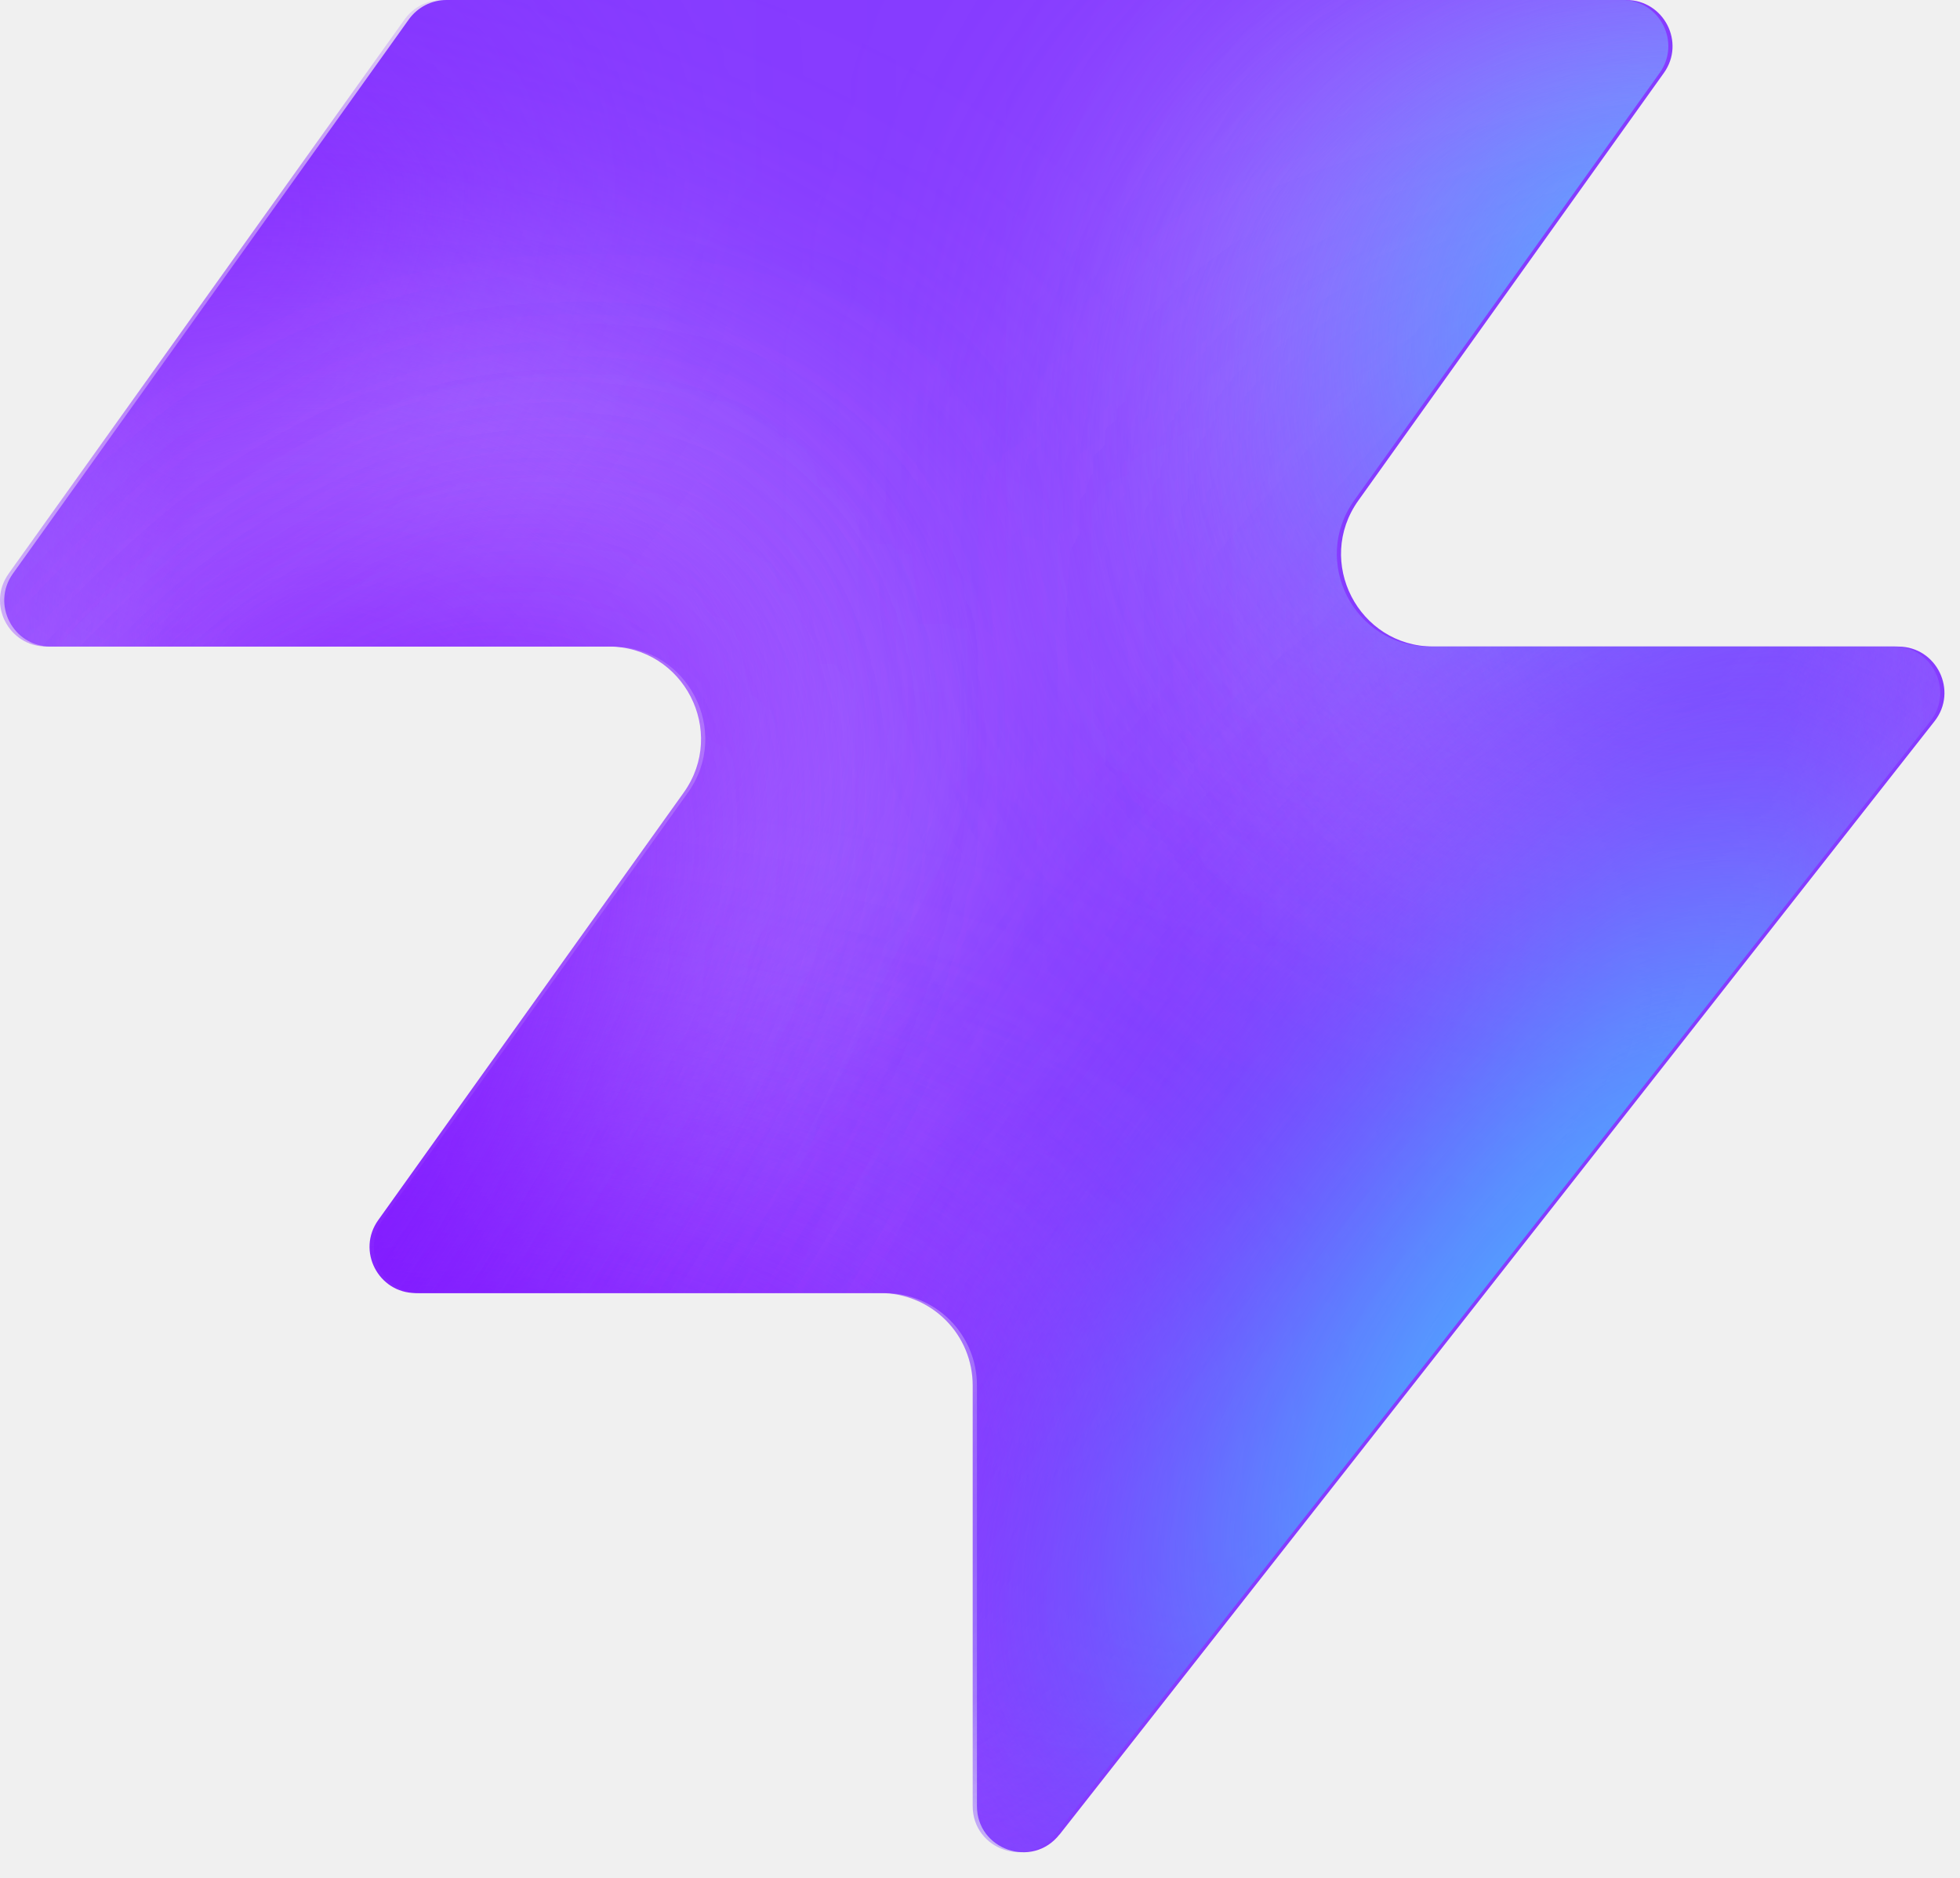
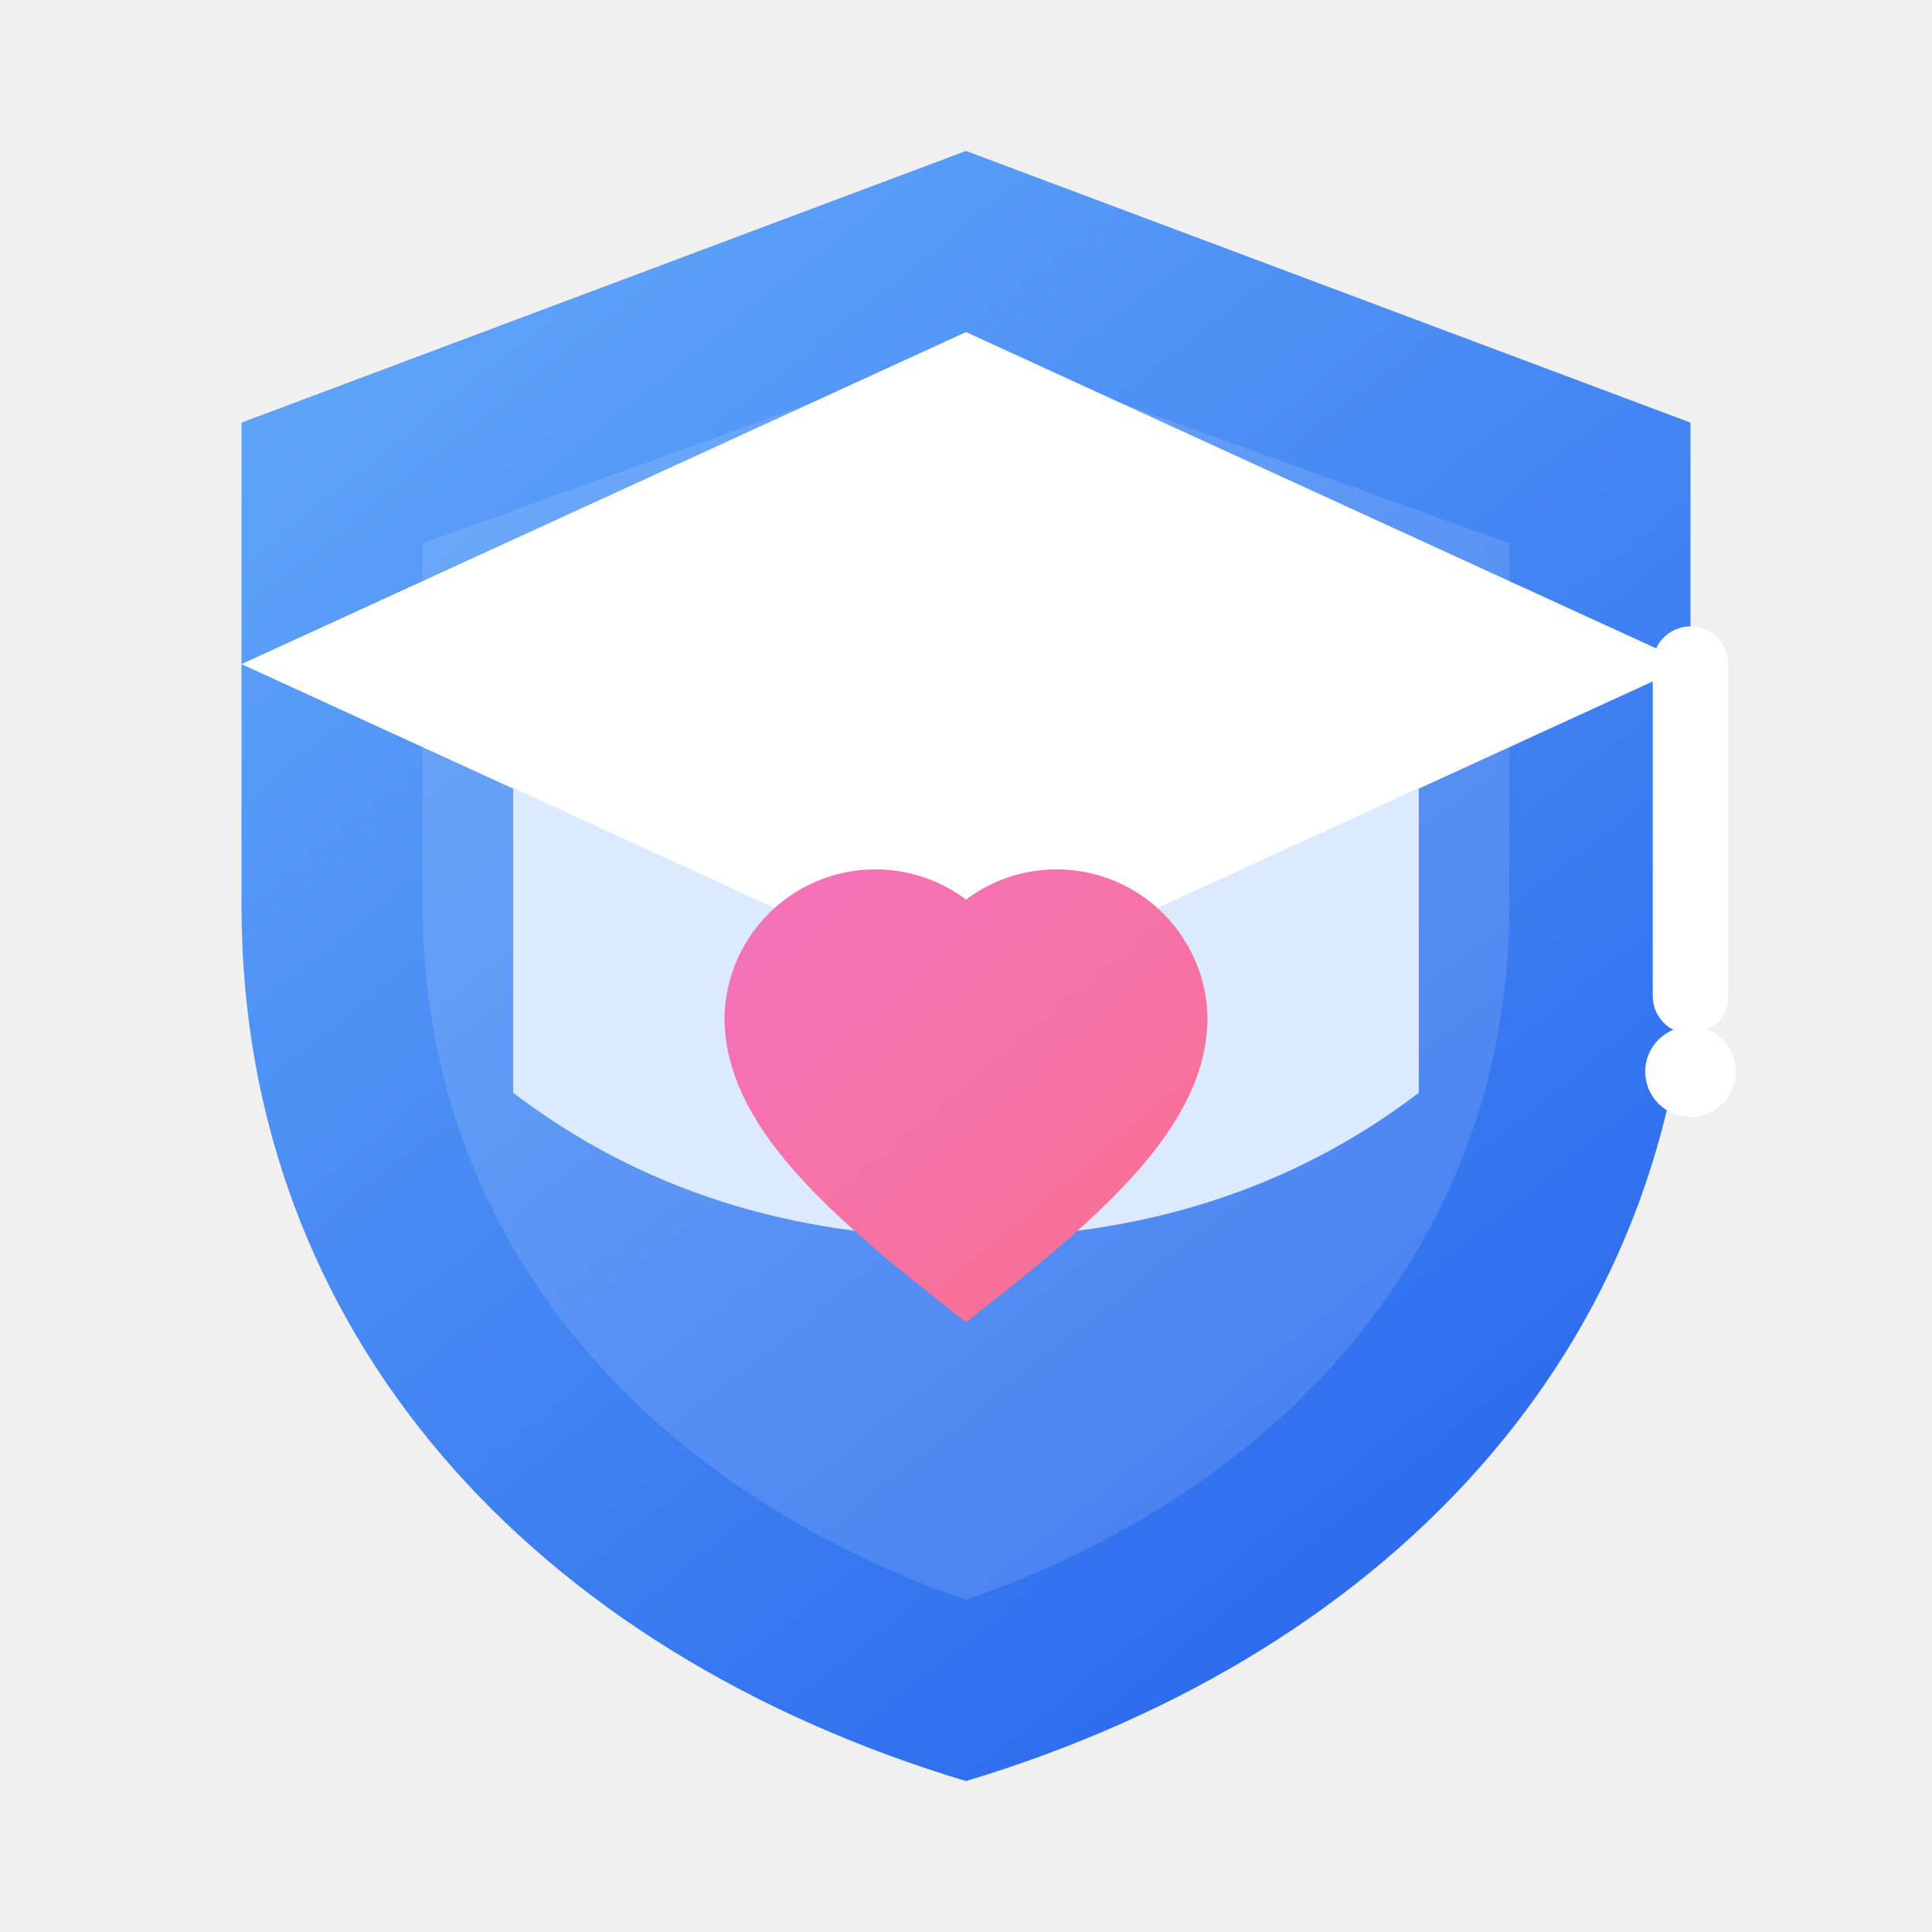
- <svg xmlns="http://www.w3.org/2000/svg" width="48" height="46" fill="none" viewBox="0 0 48 46">
-   <path fill="#863bff" d="M25.946 44.938c-.664.845-2.021.375-2.021-.698V33.937a2.26 2.26 0 0 0-2.262-2.262H10.287c-.92 0-1.456-1.04-.92-1.788l7.48-10.471c1.07-1.497 0-3.578-1.842-3.578H1.237c-.92 0-1.456-1.04-.92-1.788L10.013.474c.214-.297.556-.474.92-.474h28.894c.92 0 1.456 1.04.92 1.788l-7.48 10.471c-1.07 1.498 0 3.579 1.842 3.579h11.377c.943 0 1.473 1.088.89 1.83L25.947 44.94z" style="fill:#863bff;fill:color(display-p3 .525 .23 1);fill-opacity:1" />
-   <mask id="a" width="48" height="46" x="0" y="0" maskUnits="userSpaceOnUse" style="mask-type:alpha">
-     <path fill="#000" d="M25.842 44.938c-.664.844-2.021.375-2.021-.698V33.937a2.26 2.26 0 0 0-2.262-2.262H10.183c-.92 0-1.456-1.04-.92-1.788l7.48-10.471c1.07-1.498 0-3.579-1.842-3.579H1.133c-.92 0-1.456-1.04-.92-1.787L9.91.473c.214-.297.556-.474.92-.474h28.894c.92 0 1.456 1.04.92 1.788l-7.48 10.471c-1.07 1.498 0 3.578 1.842 3.578h11.377c.943 0 1.473 1.088.89 1.832L25.843 44.94z" style="fill:#000;fill-opacity:1" />
-   </mask>
-   <g mask="url(#a)">
-     <g filter="url(#b)">
-       <ellipse cx="5.508" cy="14.704" fill="#ede6ff" rx="5.508" ry="14.704" style="fill:#ede6ff;fill:color(display-p3 .927 .903 1);fill-opacity:1" transform="matrix(.00324 1 1 -.00324 -4.47 31.516)" />
-     </g>
-     <g filter="url(#c)">
-       <ellipse cx="10.399" cy="29.851" fill="#ede6ff" rx="10.399" ry="29.851" style="fill:#ede6ff;fill:color(display-p3 .927 .903 1);fill-opacity:1" transform="matrix(.00324 1 1 -.00324 -39.328 7.883)" />
-     </g>
-     <g filter="url(#d)">
-       <ellipse cx="5.508" cy="30.487" fill="#7e14ff" rx="5.508" ry="30.487" style="fill:#7e14ff;fill:color(display-p3 .492 .077 1);fill-opacity:1" transform="rotate(89.814 -25.913 -14.639)scale(1 -1)" />
-     </g>
-     <g filter="url(#e)">
-       <ellipse cx="5.508" cy="30.599" fill="#7e14ff" rx="5.508" ry="30.599" style="fill:#7e14ff;fill:color(display-p3 .492 .077 1);fill-opacity:1" transform="rotate(89.814 -32.644 -3.334)scale(1 -1)" />
-     </g>
-     <g filter="url(#f)">
-       <ellipse cx="5.508" cy="30.599" fill="#7e14ff" rx="5.508" ry="30.599" style="fill:#7e14ff;fill:color(display-p3 .492 .077 1);fill-opacity:1" transform="matrix(.00324 1 1 -.00324 -34.34 30.47)" />
-     </g>
-     <g filter="url(#g)">
-       <ellipse cx="14.072" cy="22.078" fill="#ede6ff" rx="14.072" ry="22.078" style="fill:#ede6ff;fill:color(display-p3 .927 .903 1);fill-opacity:1" transform="rotate(93.35 24.506 48.493)scale(-1 1)" />
-     </g>
-     <g filter="url(#h)">
-       <ellipse cx="3.47" cy="21.501" fill="#7e14ff" rx="3.47" ry="21.501" style="fill:#7e14ff;fill:color(display-p3 .492 .077 1);fill-opacity:1" transform="rotate(89.009 28.708 47.59)scale(-1 1)" />
-     </g>
-     <g filter="url(#i)">
-       <ellipse cx="3.47" cy="21.501" fill="#7e14ff" rx="3.47" ry="21.501" style="fill:#7e14ff;fill:color(display-p3 .492 .077 1);fill-opacity:1" transform="rotate(89.009 28.708 47.59)scale(-1 1)" />
-     </g>
-     <g filter="url(#j)">
-       <ellipse cx=".387" cy="8.972" fill="#7e14ff" rx="4.407" ry="29.108" style="fill:#7e14ff;fill:color(display-p3 .492 .077 1);fill-opacity:1" transform="rotate(39.51 .387 8.972)" />
-     </g>
-     <g filter="url(#k)">
-       <ellipse cx="47.523" cy="-6.092" fill="#7e14ff" rx="4.407" ry="29.108" style="fill:#7e14ff;fill:color(display-p3 .492 .077 1);fill-opacity:1" transform="rotate(37.892 47.523 -6.092)" />
-     </g>
-     <g filter="url(#l)">
-       <ellipse cx="41.412" cy="6.333" fill="#47bfff" rx="5.971" ry="9.665" style="fill:#47bfff;fill:color(display-p3 .28 .748 1);fill-opacity:1" transform="rotate(37.892 41.412 6.333)" />
-     </g>
-     <g filter="url(#m)">
-       <ellipse cx="-1.879" cy="38.332" fill="#7e14ff" rx="4.407" ry="29.108" style="fill:#7e14ff;fill:color(display-p3 .492 .077 1);fill-opacity:1" transform="rotate(37.892 -1.88 38.332)" />
-     </g>
-     <g filter="url(#n)">
-       <ellipse cx="-1.879" cy="38.332" fill="#7e14ff" rx="4.407" ry="29.108" style="fill:#7e14ff;fill:color(display-p3 .492 .077 1);fill-opacity:1" transform="rotate(37.892 -1.88 38.332)" />
-     </g>
-     <g filter="url(#o)">
-       <ellipse cx="35.651" cy="29.907" fill="#7e14ff" rx="4.407" ry="29.108" style="fill:#7e14ff;fill:color(display-p3 .492 .077 1);fill-opacity:1" transform="rotate(37.892 35.651 29.907)" />
-     </g>
-     <g filter="url(#p)">
-       <ellipse cx="38.418" cy="32.4" fill="#47bfff" rx="5.971" ry="15.297" style="fill:#47bfff;fill:color(display-p3 .28 .748 1);fill-opacity:1" transform="rotate(37.892 38.418 32.4)" />
-     </g>
-   </g>
+ <svg xmlns="http://www.w3.org/2000/svg" viewBox="0 0 64 64" fill="none">
  <defs>
-     <filter id="b" width="60.045" height="41.654" x="-19.77" y="16.149" color-interpolation-filters="sRGB" filterUnits="userSpaceOnUse">
-       <feFlood flood-opacity="0" result="BackgroundImageFix" />
-       <feBlend in="SourceGraphic" in2="BackgroundImageFix" result="shape" />
-       <feGaussianBlur result="effect1_foregroundBlur_2002_17158" stdDeviation="7.659" />
-     </filter>
-     <filter id="c" width="90.34" height="51.437" x="-54.613" y="-7.533" color-interpolation-filters="sRGB" filterUnits="userSpaceOnUse">
-       <feFlood flood-opacity="0" result="BackgroundImageFix" />
-       <feBlend in="SourceGraphic" in2="BackgroundImageFix" result="shape" />
-       <feGaussianBlur result="effect1_foregroundBlur_2002_17158" stdDeviation="7.659" />
-     </filter>
-     <filter id="d" width="79.355" height="29.4" x="-49.64" y="2.03" color-interpolation-filters="sRGB" filterUnits="userSpaceOnUse">
-       <feFlood flood-opacity="0" result="BackgroundImageFix" />
-       <feBlend in="SourceGraphic" in2="BackgroundImageFix" result="shape" />
-       <feGaussianBlur result="effect1_foregroundBlur_2002_17158" stdDeviation="4.596" />
-     </filter>
-     <filter id="e" width="79.579" height="29.4" x="-45.045" y="20.029" color-interpolation-filters="sRGB" filterUnits="userSpaceOnUse">
-       <feFlood flood-opacity="0" result="BackgroundImageFix" />
-       <feBlend in="SourceGraphic" in2="BackgroundImageFix" result="shape" />
-       <feGaussianBlur result="effect1_foregroundBlur_2002_17158" stdDeviation="4.596" />
-     </filter>
-     <filter id="f" width="79.579" height="29.4" x="-43.513" y="21.178" color-interpolation-filters="sRGB" filterUnits="userSpaceOnUse">
-       <feFlood flood-opacity="0" result="BackgroundImageFix" />
-       <feBlend in="SourceGraphic" in2="BackgroundImageFix" result="shape" />
-       <feGaussianBlur result="effect1_foregroundBlur_2002_17158" stdDeviation="4.596" />
-     </filter>
-     <filter id="g" width="74.749" height="58.852" x="15.756" y="-17.901" color-interpolation-filters="sRGB" filterUnits="userSpaceOnUse">
-       <feFlood flood-opacity="0" result="BackgroundImageFix" />
-       <feBlend in="SourceGraphic" in2="BackgroundImageFix" result="shape" />
-       <feGaussianBlur result="effect1_foregroundBlur_2002_17158" stdDeviation="7.659" />
-     </filter>
-     <filter id="h" width="61.377" height="25.362" x="23.548" y="2.284" color-interpolation-filters="sRGB" filterUnits="userSpaceOnUse">
-       <feFlood flood-opacity="0" result="BackgroundImageFix" />
-       <feBlend in="SourceGraphic" in2="BackgroundImageFix" result="shape" />
-       <feGaussianBlur result="effect1_foregroundBlur_2002_17158" stdDeviation="4.596" />
-     </filter>
-     <filter id="i" width="61.377" height="25.362" x="23.548" y="2.284" color-interpolation-filters="sRGB" filterUnits="userSpaceOnUse">
-       <feFlood flood-opacity="0" result="BackgroundImageFix" />
-       <feBlend in="SourceGraphic" in2="BackgroundImageFix" result="shape" />
-       <feGaussianBlur result="effect1_foregroundBlur_2002_17158" stdDeviation="4.596" />
-     </filter>
-     <filter id="j" width="56.045" height="63.649" x="-27.636" y="-22.853" color-interpolation-filters="sRGB" filterUnits="userSpaceOnUse">
-       <feFlood flood-opacity="0" result="BackgroundImageFix" />
-       <feBlend in="SourceGraphic" in2="BackgroundImageFix" result="shape" />
-       <feGaussianBlur result="effect1_foregroundBlur_2002_17158" stdDeviation="4.596" />
-     </filter>
-     <filter id="k" width="54.814" height="64.646" x="20.116" y="-38.415" color-interpolation-filters="sRGB" filterUnits="userSpaceOnUse">
-       <feFlood flood-opacity="0" result="BackgroundImageFix" />
-       <feBlend in="SourceGraphic" in2="BackgroundImageFix" result="shape" />
-       <feGaussianBlur result="effect1_foregroundBlur_2002_17158" stdDeviation="4.596" />
-     </filter>
-     <filter id="l" width="33.541" height="35.313" x="24.641" y="-11.323" color-interpolation-filters="sRGB" filterUnits="userSpaceOnUse">
-       <feFlood flood-opacity="0" result="BackgroundImageFix" />
-       <feBlend in="SourceGraphic" in2="BackgroundImageFix" result="shape" />
-       <feGaussianBlur result="effect1_foregroundBlur_2002_17158" stdDeviation="4.596" />
-     </filter>
-     <filter id="m" width="54.814" height="64.646" x="-29.286" y="6.009" color-interpolation-filters="sRGB" filterUnits="userSpaceOnUse">
-       <feFlood flood-opacity="0" result="BackgroundImageFix" />
-       <feBlend in="SourceGraphic" in2="BackgroundImageFix" result="shape" />
-       <feGaussianBlur result="effect1_foregroundBlur_2002_17158" stdDeviation="4.596" />
-     </filter>
-     <filter id="n" width="54.814" height="64.646" x="-29.286" y="6.009" color-interpolation-filters="sRGB" filterUnits="userSpaceOnUse">
-       <feFlood flood-opacity="0" result="BackgroundImageFix" />
-       <feBlend in="SourceGraphic" in2="BackgroundImageFix" result="shape" />
-       <feGaussianBlur result="effect1_foregroundBlur_2002_17158" stdDeviation="4.596" />
-     </filter>
-     <filter id="o" width="54.814" height="64.646" x="8.244" y="-2.416" color-interpolation-filters="sRGB" filterUnits="userSpaceOnUse">
-       <feFlood flood-opacity="0" result="BackgroundImageFix" />
-       <feBlend in="SourceGraphic" in2="BackgroundImageFix" result="shape" />
-       <feGaussianBlur result="effect1_foregroundBlur_2002_17158" stdDeviation="4.596" />
-     </filter>
-     <filter id="p" width="39.409" height="43.623" x="18.713" y="10.588" color-interpolation-filters="sRGB" filterUnits="userSpaceOnUse">
-       <feFlood flood-opacity="0" result="BackgroundImageFix" />
-       <feBlend in="SourceGraphic" in2="BackgroundImageFix" result="shape" />
-       <feGaussianBlur result="effect1_foregroundBlur_2002_17158" stdDeviation="4.596" />
-     </filter>
+     <linearGradient id="shield" x1="13" y1="8" x2="53" y2="58" gradientUnits="userSpaceOnUse">
+       <stop stop-color="#60A5FA" />
+       <stop offset="1" stop-color="#2563EB" />
+     </linearGradient>
+     <linearGradient id="heart" x1="28" y1="29" x2="44" y2="48" gradientUnits="userSpaceOnUse">
+       <stop stop-color="#F472B6" />
+       <stop offset="1" stop-color="#FB7185" />
+     </linearGradient>
  </defs>
+   <path d="M32 5 56 14v16c0 14.2-9.7 24.7-24 29C17.7 54.7 8 44.2 8 30V14L32 5Z" fill="url(#shield)" />
+   <path d="M32 11.5 50 18v12c0 10.8-7.1 19.2-18 23-10.9-3.8-18-12.2-18-23V18l18-6.5Z" fill="#fff" fill-opacity=".12" />
+   <path d="m8 22 24-11 24 11-24 11L8 22Z" fill="#fff" />
+   <path d="M17 26.1v10.1c4.2 3.2 9.2 4.8 15 4.8s10.8-1.6 15-4.8V26.1l-15 6.9-15-6.9Z" fill="#DBEAFE" />
+   <path d="M32 43.8c-4.5-3.5-8-6.5-8-10.1a5 5 0 0 1 8-3.9 5 5 0 0 1 8 3.9c0 3.6-3.5 6.6-8 10.1Z" fill="url(#heart)" />
+   <path d="M56 22v11" stroke="#fff" stroke-width="2.5" stroke-linecap="round" />
+   <circle cx="56" cy="35.5" r="1.5" fill="#fff" />
</svg>
